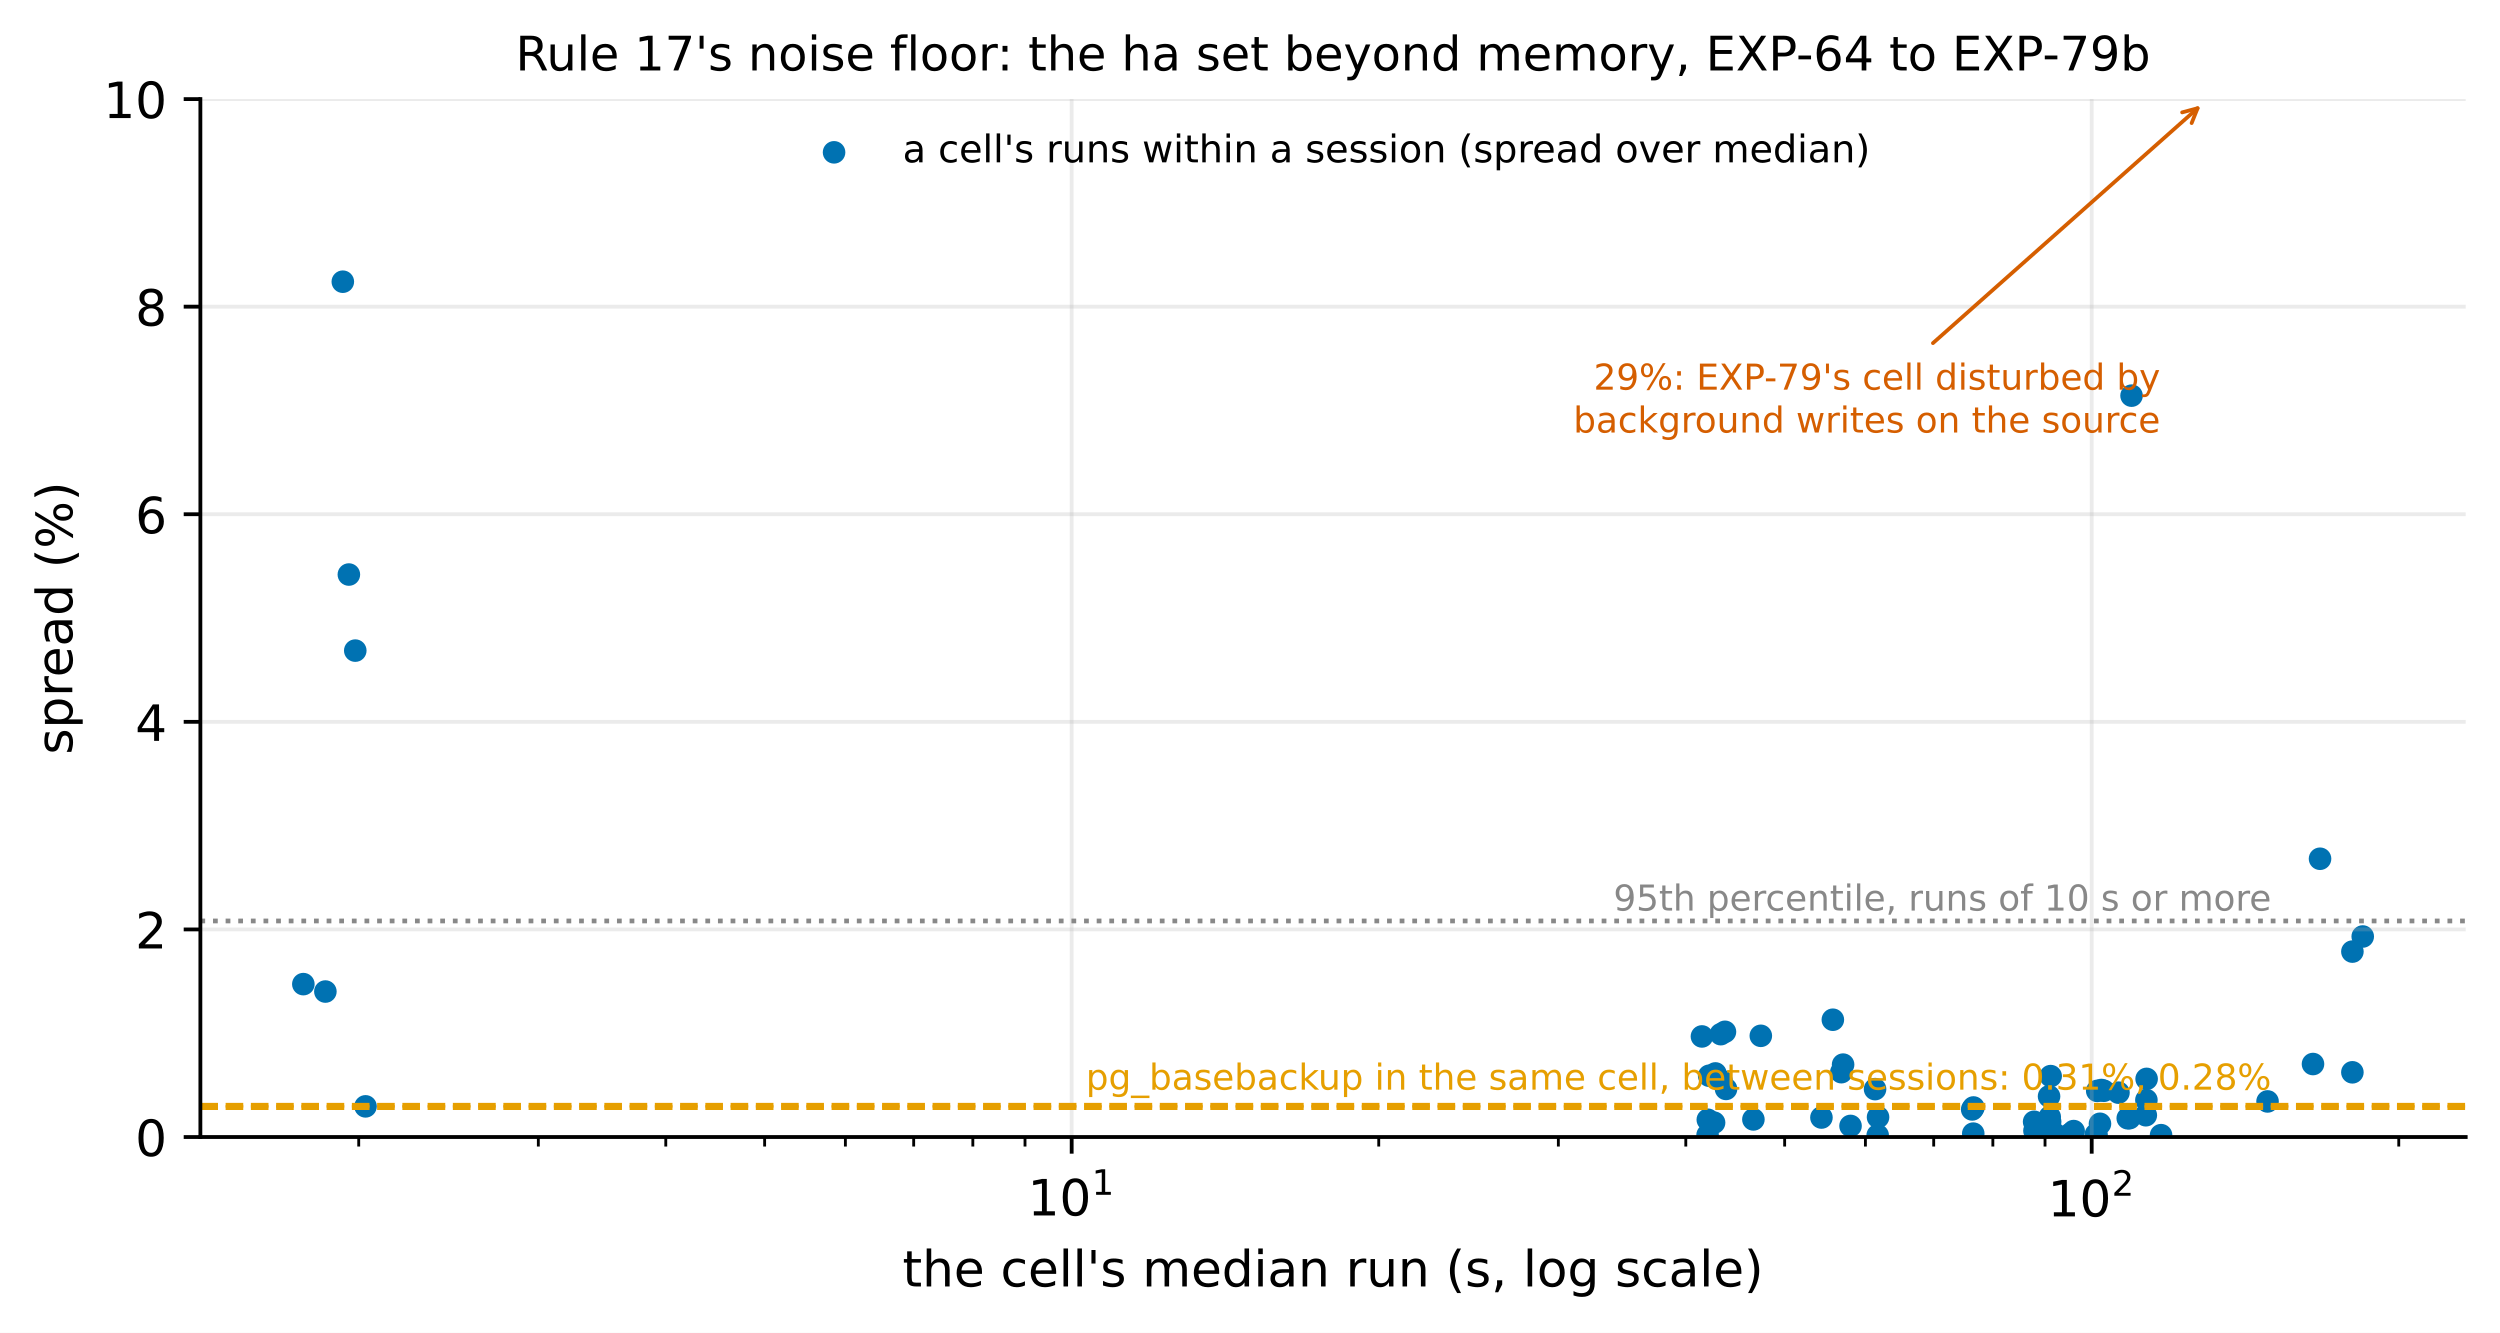
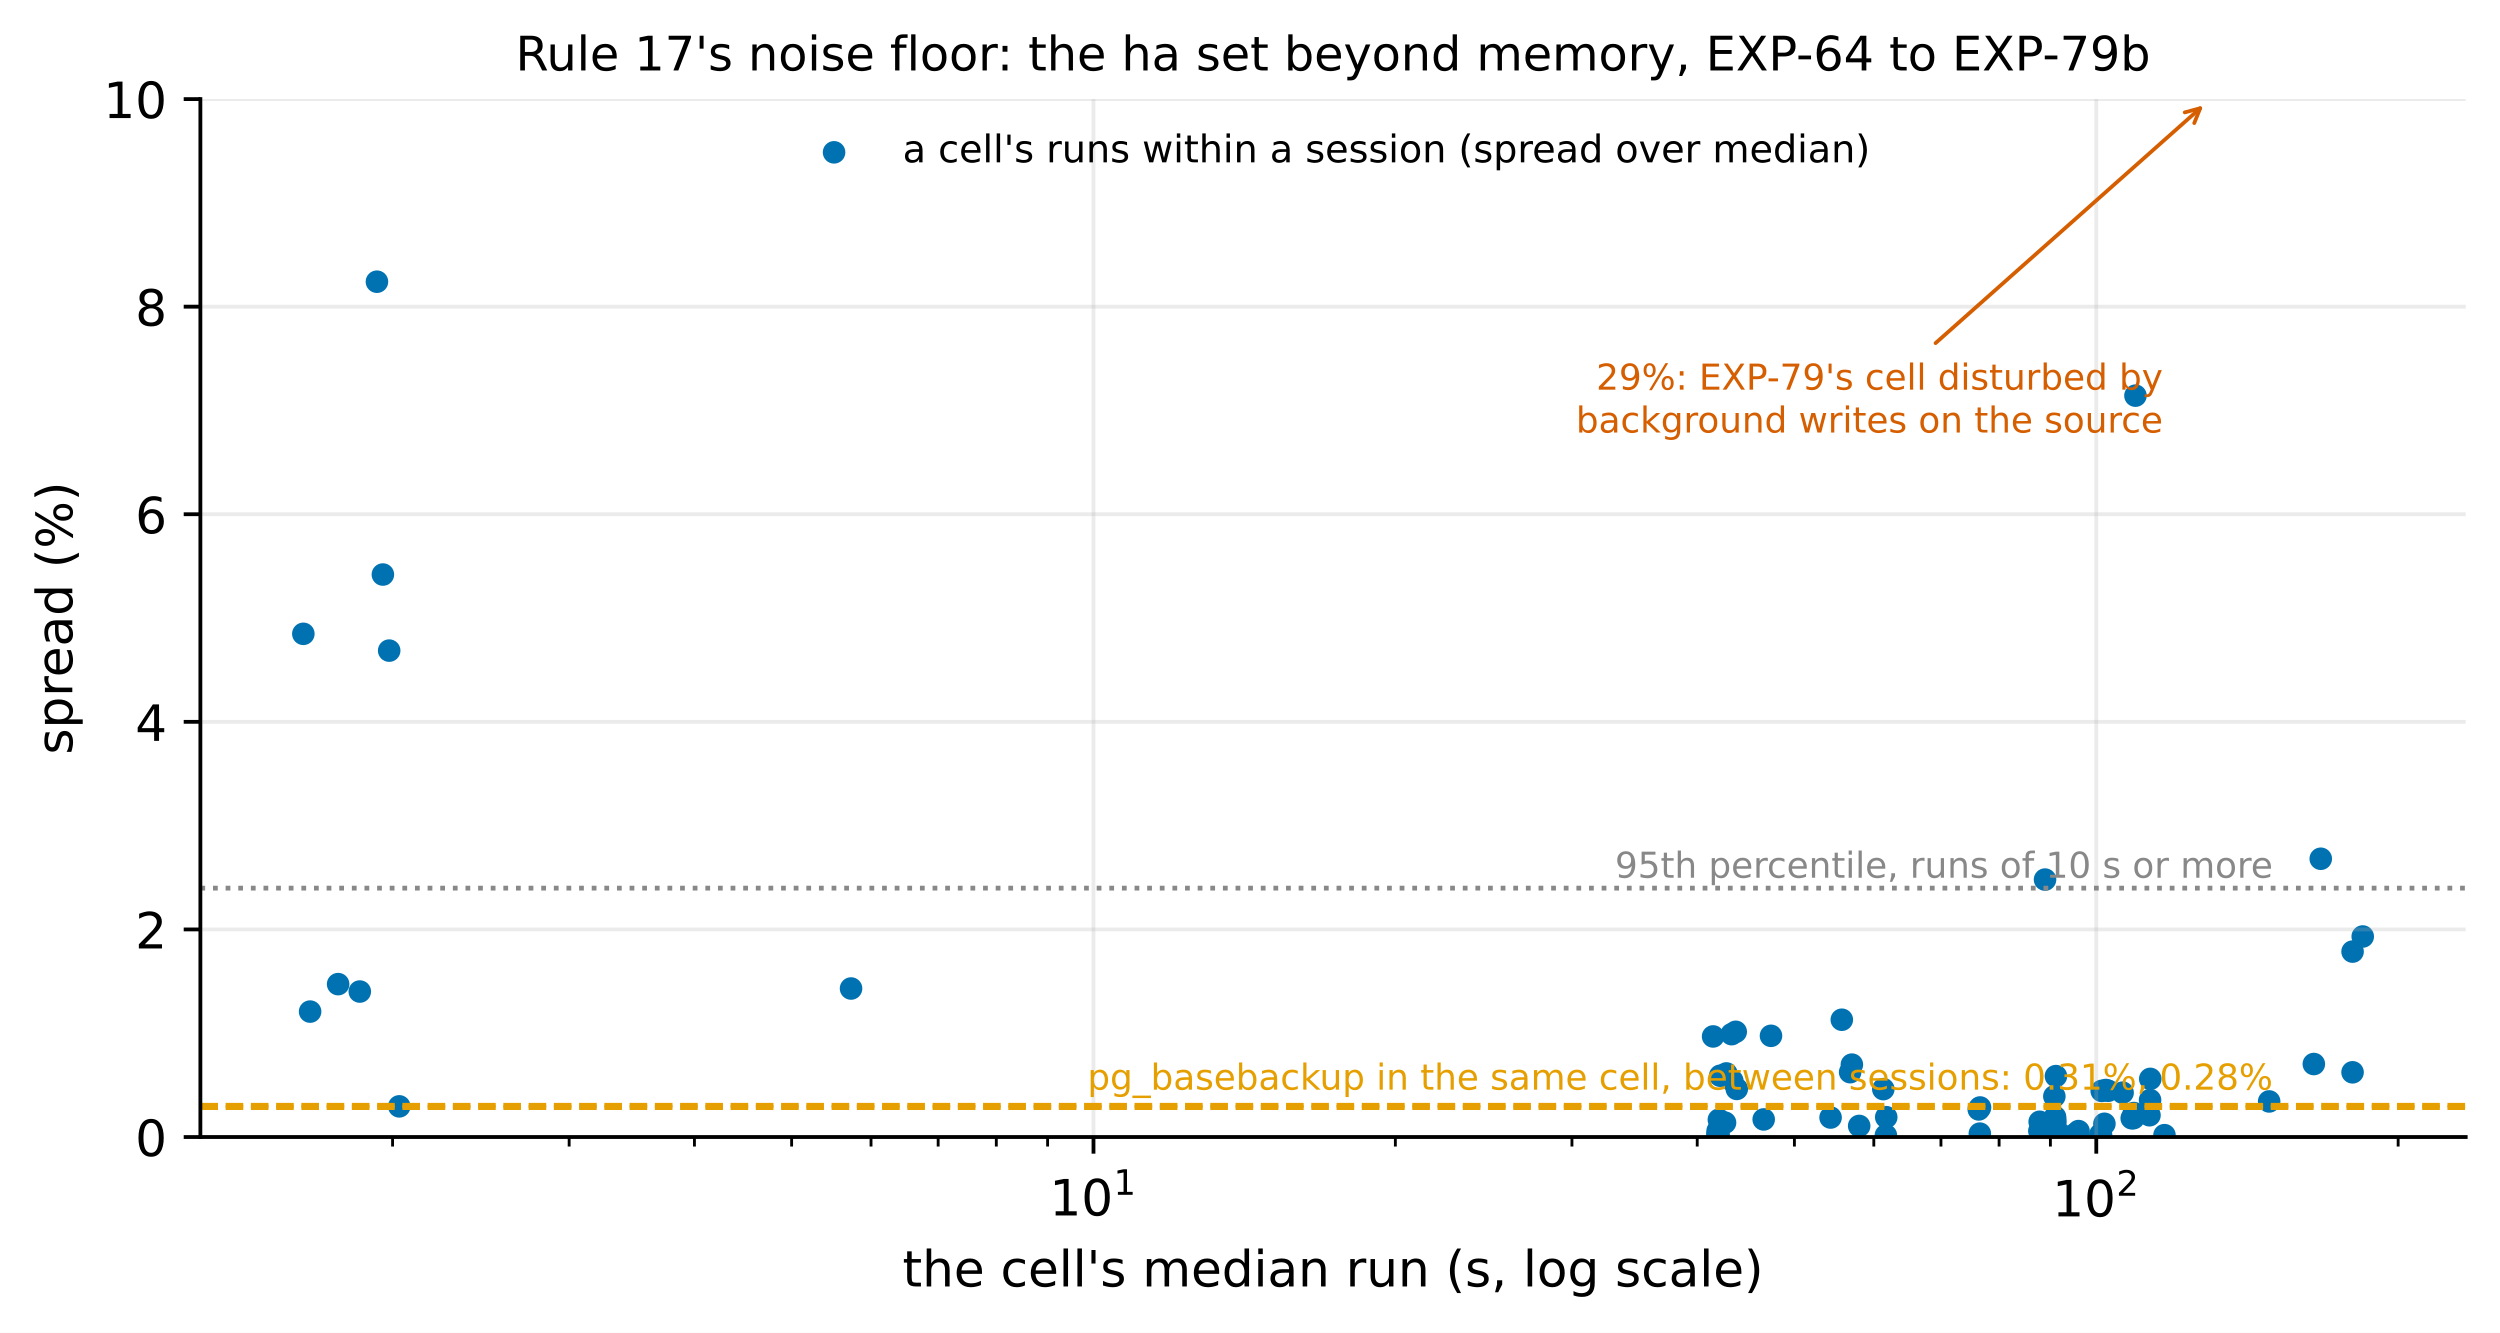
<svg xmlns="http://www.w3.org/2000/svg" xmlns:xlink="http://www.w3.org/1999/xlink" width="524.791pt" height="279.773pt" viewBox="0 0 524.791 279.773" version="1.1">
  <defs>
    <style type="text/css">*{stroke-linejoin: round; stroke-linecap: butt}</style>
  </defs>
  <g id="figure_1">
    <g id="patch_1">
      <path d="M -0 279.773  L 524.791 279.773  L 524.791 0  L -0 0  z " style="fill: #ffffff" />
    </g>
    <g id="axes_1">
      <g id="patch_2">
        <path d="M 42.062 238.68  L 517.591 238.68  L 517.591 20.798  L 42.062 20.798  z " style="fill: #ffffff" />
      </g>
      <g id="PathCollection_1">
        <defs>
          <path id="m42fb7df55c" d="M 0 1.871  C 0.496 1.871 0.972 1.674 1.323 1.323  C 1.674 0.972 1.871 0.496 1.871 0  C 1.871 -0.496 1.674 -0.972 1.323 -1.323  C 0.972 -1.674 0.496 -1.871 0 -1.871  C -0.496 -1.871 -0.972 -1.674 -1.323 -1.323  C -1.674 -0.972 -1.871 -0.496 -1.871 0  C -1.871 0.496 -1.674 0.972 -1.323 1.323  C -0.972 1.674 -0.496 1.871 0 1.871  z " style="stroke: #0072b2" />
        </defs>
        <g clip-path="url(#p3432570f32)">
-           <use xlink:href="#m42fb7df55c" x="74.577" y="136.574" style="fill: #0072b2; stroke: #0072b2" />
-           <use xlink:href="#m42fb7df55c" x="429.978" y="235.989" style="fill: #0072b2; stroke: #0072b2" />
-           <use xlink:href="#m42fb7df55c" x="426.994" y="235.479" style="fill: #0072b2; stroke: #0072b2" />
-           <use xlink:href="#m42fb7df55c" x="485.536" y="223.357" style="fill: #0072b2; stroke: #0072b2" />
-           <use xlink:href="#m42fb7df55c" x="430.469" y="225.892" style="fill: #0072b2; stroke: #0072b2" />
-           <use xlink:href="#m42fb7df55c" x="493.804" y="225.096" style="fill: #0072b2; stroke: #0072b2" />
-           <use xlink:href="#m42fb7df55c" x="487.013" y="180.266" style="fill: #0072b2; stroke: #0072b2" />
-           <use xlink:href="#m42fb7df55c" x="475.996" y="231.209" style="fill: #0072b2; stroke: #0072b2" />
-           <use xlink:href="#m42fb7df55c" x="441.626" y="228.97" style="fill: #0072b2; stroke: #0072b2" />
-           <use xlink:href="#m42fb7df55c" x="430.272" y="234.464" style="fill: #0072b2; stroke: #0072b2" />
+           <use xlink:href="#m42fb7df55c" x="81.695" y="136.574" style="fill: #0072b2; stroke: #0072b2" />
+           <use xlink:href="#m42fb7df55c" x="431.093" y="235.989" style="fill: #0072b2; stroke: #0072b2" />
+           <use xlink:href="#m42fb7df55c" x="428.159" y="235.479" style="fill: #0072b2; stroke: #0072b2" />
+           <use xlink:href="#m42fb7df55c" x="485.712" y="223.357" style="fill: #0072b2; stroke: #0072b2" />
+           <use xlink:href="#m42fb7df55c" x="431.576" y="225.892" style="fill: #0072b2; stroke: #0072b2" />
+           <use xlink:href="#m42fb7df55c" x="493.84" y="225.096" style="fill: #0072b2; stroke: #0072b2" />
+           <use xlink:href="#m42fb7df55c" x="487.165" y="180.266" style="fill: #0072b2; stroke: #0072b2" />
+           <use xlink:href="#m42fb7df55c" x="476.334" y="231.209" style="fill: #0072b2; stroke: #0072b2" />
+           <use xlink:href="#m42fb7df55c" x="442.544" y="228.97" style="fill: #0072b2; stroke: #0072b2" />
+           <use xlink:href="#m42fb7df55c" x="431.382" y="234.464" style="fill: #0072b2; stroke: #0072b2" />
          <use xlink:href="#m42fb7df55c" x="495.976" y="196.588" style="fill: #0072b2; stroke: #0072b2" />
-           <use xlink:href="#m42fb7df55c" x="73.232" y="120.605" style="fill: #0072b2; stroke: #0072b2" />
-           <use xlink:href="#m42fb7df55c" x="63.677" y="206.584" style="fill: #0072b2; stroke: #0072b2" />
-           <use xlink:href="#m42fb7df55c" x="441.116" y="228.81" style="fill: #0072b2; stroke: #0072b2" />
-           <use xlink:href="#m42fb7df55c" x="413.992" y="232.887" style="fill: #0072b2; stroke: #0072b2" />
-           <use xlink:href="#m42fb7df55c" x="440.818" y="235.9" style="fill: #0072b2; stroke: #0072b2" />
-           <use xlink:href="#m42fb7df55c" x="414.218" y="237.968" style="fill: #0072b2; stroke: #0072b2" />
-           <use xlink:href="#m42fb7df55c" x="430.206" y="238.416" style="fill: #0072b2; stroke: #0072b2" />
-           <use xlink:href="#m42fb7df55c" x="68.302" y="208.141" style="fill: #0072b2; stroke: #0072b2" />
-           <use xlink:href="#m42fb7df55c" x="71.963" y="59.135" style="fill: #0072b2; stroke: #0072b2" />
-           <use xlink:href="#m42fb7df55c" x="414.262" y="232.477" style="fill: #0072b2; stroke: #0072b2" />
-           <use xlink:href="#m42fb7df55c" x="369.625" y="217.435" style="fill: #0072b2; stroke: #0072b2" />
-           <use xlink:href="#m42fb7df55c" x="368.067" y="234.986" style="fill: #0072b2; stroke: #0072b2" />
-           <use xlink:href="#m42fb7df55c" x="384.746" y="214.058" style="fill: #0072b2; stroke: #0072b2" />
-           <use xlink:href="#m42fb7df55c" x="430.335" y="238.106" style="fill: #0072b2; stroke: #0072b2" />
-           <use xlink:href="#m42fb7df55c" x="393.605" y="228.625" style="fill: #0072b2; stroke: #0072b2" />
-           <use xlink:href="#m42fb7df55c" x="394.233" y="234.516" style="fill: #0072b2; stroke: #0072b2" />
-           <use xlink:href="#m42fb7df55c" x="394.158" y="238.327" style="fill: #0072b2; stroke: #0072b2" />
-           <use xlink:href="#m42fb7df55c" x="434.597" y="238.017" style="fill: #0072b2; stroke: #0072b2" />
-           <use xlink:href="#m42fb7df55c" x="382.35" y="234.59" style="fill: #0072b2; stroke: #0072b2" />
-           <use xlink:href="#m42fb7df55c" x="386.524" y="225.068" style="fill: #0072b2; stroke: #0072b2" />
-           <use xlink:href="#m42fb7df55c" x="386.896" y="223.481" style="fill: #0072b2; stroke: #0072b2" />
-           <use xlink:href="#m42fb7df55c" x="431.376" y="238.017" style="fill: #0072b2; stroke: #0072b2" />
-           <use xlink:href="#m42fb7df55c" x="362.323" y="228.583" style="fill: #0072b2; stroke: #0072b2" />
-           <use xlink:href="#m42fb7df55c" x="450.443" y="234.11" style="fill: #0072b2; stroke: #0072b2" />
-           <use xlink:href="#m42fb7df55c" x="450.563" y="230.919" style="fill: #0072b2; stroke: #0072b2" />
-           <use xlink:href="#m42fb7df55c" x="439.955" y="238.141" style="fill: #0072b2; stroke: #0072b2" />
-           <use xlink:href="#m42fb7df55c" x="361.369" y="226.871" style="fill: #0072b2; stroke: #0072b2" />
-           <use xlink:href="#m42fb7df55c" x="362.098" y="216.592" style="fill: #0072b2; stroke: #0072b2" />
-           <use xlink:href="#m42fb7df55c" x="453.643" y="238.289" style="fill: #0072b2; stroke: #0072b2" />
-           <use xlink:href="#m42fb7df55c" x="450.61" y="226.477" style="fill: #0072b2; stroke: #0072b2" />
-           <use xlink:href="#m42fb7df55c" x="439.96" y="238.659" style="fill: #0072b2; stroke: #0072b2" />
-           <use xlink:href="#m42fb7df55c" x="357.264" y="217.566" style="fill: #0072b2; stroke: #0072b2" />
-           <use xlink:href="#m42fb7df55c" x="361.223" y="217.088" style="fill: #0072b2; stroke: #0072b2" />
-           <use xlink:href="#m42fb7df55c" x="446.649" y="234.743" style="fill: #0072b2; stroke: #0072b2" />
-           <use xlink:href="#m42fb7df55c" x="447.031" y="234.719" style="fill: #0072b2; stroke: #0072b2" />
-           <use xlink:href="#m42fb7df55c" x="440.24" y="228.997" style="fill: #0072b2; stroke: #0072b2" />
-           <use xlink:href="#m42fb7df55c" x="359.814" y="235.665" style="fill: #0072b2; stroke: #0072b2" />
-           <use xlink:href="#m42fb7df55c" x="360.094" y="225.332" style="fill: #0072b2; stroke: #0072b2" />
-           <use xlink:href="#m42fb7df55c" x="388.457" y="236.352" style="fill: #0072b2; stroke: #0072b2" />
-           <use xlink:href="#m42fb7df55c" x="435.295" y="237.432" style="fill: #0072b2; stroke: #0072b2" />
-           <use xlink:href="#m42fb7df55c" x="445.905" y="-1" style="fill: #0072b2; stroke: #0072b2" />
-           <use xlink:href="#m42fb7df55c" x="450.261" y="-1" style="fill: #0072b2; stroke: #0072b2" />
-           <use xlink:href="#m42fb7df55c" x="447.448" y="83.054" style="fill: #0072b2; stroke: #0072b2" />
-           <use xlink:href="#m42fb7df55c" x="358.497" y="235.052" style="fill: #0072b2; stroke: #0072b2" />
-           <use xlink:href="#m42fb7df55c" x="444.702" y="229.368" style="fill: #0072b2; stroke: #0072b2" />
-           <use xlink:href="#m42fb7df55c" x="440.102" y="238.249" style="fill: #0072b2; stroke: #0072b2" />
-           <use xlink:href="#m42fb7df55c" x="358.779" y="225.814" style="fill: #0072b2; stroke: #0072b2" />
-           <use xlink:href="#m42fb7df55c" x="427.066" y="237.366" style="fill: #0072b2; stroke: #0072b2" />
-           <use xlink:href="#m42fb7df55c" x="76.731" y="232.243" style="fill: #0072b2; stroke: #0072b2" />
-           <use xlink:href="#m42fb7df55c" x="430.129" y="230.14" style="fill: #0072b2; stroke: #0072b2" />
-           <use xlink:href="#m42fb7df55c" x="493.807" y="199.755" style="fill: #0072b2; stroke: #0072b2" />
-           <use xlink:href="#m42fb7df55c" x="358.451" y="238.265" style="fill: #0072b2; stroke: #0072b2" />
-           <use xlink:href="#m42fb7df55c" x="430.359" y="235.473" style="fill: #0072b2; stroke: #0072b2" />
+           <use xlink:href="#m42fb7df55c" x="80.373" y="120.605" style="fill: #0072b2; stroke: #0072b2" />
+           <use xlink:href="#m42fb7df55c" x="70.979" y="206.584" style="fill: #0072b2; stroke: #0072b2" />
+           <use xlink:href="#m42fb7df55c" x="442.043" y="228.81" style="fill: #0072b2; stroke: #0072b2" />
+           <use xlink:href="#m42fb7df55c" x="415.377" y="232.887" style="fill: #0072b2; stroke: #0072b2" />
+           <use xlink:href="#m42fb7df55c" x="441.75" y="235.9" style="fill: #0072b2; stroke: #0072b2" />
+           <use xlink:href="#m42fb7df55c" x="415.599" y="237.968" style="fill: #0072b2; stroke: #0072b2" />
+           <use xlink:href="#m42fb7df55c" x="431.317" y="238.416" style="fill: #0072b2; stroke: #0072b2" />
+           <use xlink:href="#m42fb7df55c" x="75.526" y="208.141" style="fill: #0072b2; stroke: #0072b2" />
+           <use xlink:href="#m42fb7df55c" x="79.126" y="59.135" style="fill: #0072b2; stroke: #0072b2" />
+           <use xlink:href="#m42fb7df55c" x="415.643" y="232.477" style="fill: #0072b2; stroke: #0072b2" />
+           <use xlink:href="#m42fb7df55c" x="371.76" y="217.435" style="fill: #0072b2; stroke: #0072b2" />
+           <use xlink:href="#m42fb7df55c" x="370.227" y="234.986" style="fill: #0072b2; stroke: #0072b2" />
+           <use xlink:href="#m42fb7df55c" x="386.624" y="214.058" style="fill: #0072b2; stroke: #0072b2" />
+           <use xlink:href="#m42fb7df55c" x="431.444" y="238.106" style="fill: #0072b2; stroke: #0072b2" />
+           <use xlink:href="#m42fb7df55c" x="395.334" y="228.625" style="fill: #0072b2; stroke: #0072b2" />
+           <use xlink:href="#m42fb7df55c" x="395.952" y="234.516" style="fill: #0072b2; stroke: #0072b2" />
+           <use xlink:href="#m42fb7df55c" x="395.878" y="238.327" style="fill: #0072b2; stroke: #0072b2" />
+           <use xlink:href="#m42fb7df55c" x="435.634" y="238.017" style="fill: #0072b2; stroke: #0072b2" />
+           <use xlink:href="#m42fb7df55c" x="384.269" y="234.59" style="fill: #0072b2; stroke: #0072b2" />
+           <use xlink:href="#m42fb7df55c" x="388.373" y="225.068" style="fill: #0072b2; stroke: #0072b2" />
+           <use xlink:href="#m42fb7df55c" x="388.738" y="223.481" style="fill: #0072b2; stroke: #0072b2" />
+           <use xlink:href="#m42fb7df55c" x="432.467" y="238.017" style="fill: #0072b2; stroke: #0072b2" />
+           <use xlink:href="#m42fb7df55c" x="364.581" y="228.583" style="fill: #0072b2; stroke: #0072b2" />
+           <use xlink:href="#m42fb7df55c" x="451.212" y="234.11" style="fill: #0072b2; stroke: #0072b2" />
+           <use xlink:href="#m42fb7df55c" x="451.331" y="230.919" style="fill: #0072b2; stroke: #0072b2" />
+           <use xlink:href="#m42fb7df55c" x="440.901" y="238.141" style="fill: #0072b2; stroke: #0072b2" />
+           <use xlink:href="#m42fb7df55c" x="363.643" y="226.871" style="fill: #0072b2; stroke: #0072b2" />
+           <use xlink:href="#m42fb7df55c" x="364.359" y="216.592" style="fill: #0072b2; stroke: #0072b2" />
+           <use xlink:href="#m42fb7df55c" x="454.358" y="238.289" style="fill: #0072b2; stroke: #0072b2" />
+           <use xlink:href="#m42fb7df55c" x="451.376" y="226.477" style="fill: #0072b2; stroke: #0072b2" />
+           <use xlink:href="#m42fb7df55c" x="440.906" y="238.659" style="fill: #0072b2; stroke: #0072b2" />
+           <use xlink:href="#m42fb7df55c" x="359.607" y="217.566" style="fill: #0072b2; stroke: #0072b2" />
+           <use xlink:href="#m42fb7df55c" x="363.499" y="217.088" style="fill: #0072b2; stroke: #0072b2" />
+           <use xlink:href="#m42fb7df55c" x="447.482" y="234.743" style="fill: #0072b2; stroke: #0072b2" />
+           <use xlink:href="#m42fb7df55c" x="447.858" y="234.719" style="fill: #0072b2; stroke: #0072b2" />
+           <use xlink:href="#m42fb7df55c" x="441.181" y="228.997" style="fill: #0072b2; stroke: #0072b2" />
+           <use xlink:href="#m42fb7df55c" x="362.114" y="235.665" style="fill: #0072b2; stroke: #0072b2" />
+           <use xlink:href="#m42fb7df55c" x="362.389" y="225.332" style="fill: #0072b2; stroke: #0072b2" />
+           <use xlink:href="#m42fb7df55c" x="390.273" y="236.352" style="fill: #0072b2; stroke: #0072b2" />
+           <use xlink:href="#m42fb7df55c" x="436.32" y="237.432" style="fill: #0072b2; stroke: #0072b2" />
+           <use xlink:href="#m42fb7df55c" x="446.751" y="-1" style="fill: #0072b2; stroke: #0072b2" />
+           <use xlink:href="#m42fb7df55c" x="451.033" y="-1" style="fill: #0072b2; stroke: #0072b2" />
+           <use xlink:href="#m42fb7df55c" x="448.267" y="83.054" style="fill: #0072b2; stroke: #0072b2" />
+           <use xlink:href="#m42fb7df55c" x="360.82" y="235.052" style="fill: #0072b2; stroke: #0072b2" />
+           <use xlink:href="#m42fb7df55c" x="445.568" y="229.368" style="fill: #0072b2; stroke: #0072b2" />
+           <use xlink:href="#m42fb7df55c" x="441.046" y="238.249" style="fill: #0072b2; stroke: #0072b2" />
+           <use xlink:href="#m42fb7df55c" x="361.096" y="225.814" style="fill: #0072b2; stroke: #0072b2" />
+           <use xlink:href="#m42fb7df55c" x="428.23" y="237.366" style="fill: #0072b2; stroke: #0072b2" />
+           <use xlink:href="#m42fb7df55c" x="83.813" y="232.243" style="fill: #0072b2; stroke: #0072b2" />
+           <use xlink:href="#m42fb7df55c" x="431.241" y="230.14" style="fill: #0072b2; stroke: #0072b2" />
+           <use xlink:href="#m42fb7df55c" x="493.843" y="199.755" style="fill: #0072b2; stroke: #0072b2" />
+           <use xlink:href="#m42fb7df55c" x="360.774" y="238.265" style="fill: #0072b2; stroke: #0072b2" />
+           <use xlink:href="#m42fb7df55c" x="431.467" y="235.473" style="fill: #0072b2; stroke: #0072b2" />
+           <use xlink:href="#m42fb7df55c" x="65.097" y="212.35" style="fill: #0072b2; stroke: #0072b2" />
+           <use xlink:href="#m42fb7df55c" x="431.009" y="237.959" style="fill: #0072b2; stroke: #0072b2" />
+           <use xlink:href="#m42fb7df55c" x="178.648" y="207.505" style="fill: #0072b2; stroke: #0072b2" />
+           <use xlink:href="#m42fb7df55c" x="63.677" y="133.049" style="fill: #0072b2; stroke: #0072b2" />
+           <use xlink:href="#m42fb7df55c" x="428.1" y="237.414" style="fill: #0072b2; stroke: #0072b2" />
+           <use xlink:href="#m42fb7df55c" x="360.499" y="238.16" style="fill: #0072b2; stroke: #0072b2" />
+           <use xlink:href="#m42fb7df55c" x="431.38" y="234.752" style="fill: #0072b2; stroke: #0072b2" />
+           <use xlink:href="#m42fb7df55c" x="429.287" y="184.638" style="fill: #0072b2; stroke: #0072b2" />
+           <use xlink:href="#m42fb7df55c" x="360.562" y="237.381" style="fill: #0072b2; stroke: #0072b2" />
+           <use xlink:href="#m42fb7df55c" x="447.924" y="233.643" style="fill: #0072b2; stroke: #0072b2" />
        </g>
      </g>
      <g id="matplotlib.axis_1">
        <g id="xtick_1">
          <g id="line2d_1">
-             <path d="M 224.963 238.68  L 224.963 20.798  " clip-path="url(#p3432570f32)" style="fill: none; stroke: #b0b0b0; stroke-opacity: 0.25; stroke-width: 0.8; stroke-linecap: square" />
+             <path d="M 229.541 238.68  L 229.541 20.798  " clip-path="url(#p3432570f32)" style="fill: none; stroke: #b0b0b0; stroke-opacity: 0.25; stroke-width: 0.8; stroke-linecap: square" />
          </g>
          <g id="line2d_2">
            <defs>
              <path id="m3b7faea5d2" d="M 0 0  L 0 3.5  " style="stroke: #000000; stroke-width: 0.8" />
            </defs>
            <g>
-               <use xlink:href="#m3b7faea5d2" x="224.963" y="238.68" style="stroke: #000000; stroke-width: 0.8" />
+               <use xlink:href="#m3b7faea5d2" x="229.541" y="238.68" style="stroke: #000000; stroke-width: 0.8" />
            </g>
          </g>
          <g id="text_1">
-             <g transform="translate(215.7235 255.4451)">
+             <g transform="translate(220.3014 255.4451)">
              <text>
                <tspan x="0" y="-0.304" style="font-size: 10.5px; font-family: 'DejaVu Sans'">1</tspan>
                <tspan x="6.68" y="-0.304" style="font-size: 10.5px; font-family: 'DejaVu Sans'">0</tspan>
                <tspan x="13.461" y="-4.641" style="font-size: 7.35px; font-family: 'DejaVu Sans'">1</tspan>
              </text>
            </g>
          </g>
        </g>
        <g id="xtick_2">
          <g id="line2d_3">
-             <path d="M 439.083 238.68  L 439.083 20.798  " clip-path="url(#p3432570f32)" style="fill: none; stroke: #b0b0b0; stroke-opacity: 0.25; stroke-width: 0.8; stroke-linecap: square" />
+             <path d="M 440.044 238.68  L 440.044 20.798  " clip-path="url(#p3432570f32)" style="fill: none; stroke: #b0b0b0; stroke-opacity: 0.25; stroke-width: 0.8; stroke-linecap: square" />
          </g>
          <g id="line2d_4">
            <g>
-               <use xlink:href="#m3b7faea5d2" x="439.083" y="238.68" style="stroke: #000000; stroke-width: 0.8" />
+               <use xlink:href="#m3b7faea5d2" x="440.044" y="238.68" style="stroke: #000000; stroke-width: 0.8" />
            </g>
          </g>
          <g id="text_2">
-             <g transform="translate(429.8428 255.5501)">
+             <g transform="translate(430.8038 255.5501)">
              <text>
                <tspan x="0" y="-0.206" style="font-size: 10.5px; font-family: 'DejaVu Sans'">1</tspan>
                <tspan x="6.68" y="-0.206" style="font-size: 10.5px; font-family: 'DejaVu Sans'">0</tspan>
                <tspan x="13.461" y="-4.542" style="font-size: 7.35px; font-family: 'DejaVu Sans'">2</tspan>
              </text>
            </g>
          </g>
        </g>
        <g id="xtick_3">
          <g id="line2d_5">
            <defs>
              <path id="meec627eef3" d="M 0 0  L 0 2  " style="stroke: #000000; stroke-width: 0.6" />
            </defs>
            <g>
-               <use xlink:href="#meec627eef3" x="75.301" y="238.68" style="stroke: #000000; stroke-width: 0.6" />
+               <use xlink:href="#meec627eef3" x="82.407" y="238.68" style="stroke: #000000; stroke-width: 0.6" />
            </g>
          </g>
        </g>
        <g id="xtick_4">
          <g id="line2d_6">
            <g>
-               <use xlink:href="#meec627eef3" x="113.005" y="238.68" style="stroke: #000000; stroke-width: 0.6" />
+               <use xlink:href="#meec627eef3" x="119.474" y="238.68" style="stroke: #000000; stroke-width: 0.6" />
            </g>
          </g>
        </g>
        <g id="xtick_5">
          <g id="line2d_7">
            <g>
-               <use xlink:href="#meec627eef3" x="139.757" y="238.68" style="stroke: #000000; stroke-width: 0.6" />
+               <use xlink:href="#meec627eef3" x="145.774" y="238.68" style="stroke: #000000; stroke-width: 0.6" />
            </g>
          </g>
        </g>
        <g id="xtick_6">
          <g id="line2d_8">
            <g>
-               <use xlink:href="#meec627eef3" x="160.507" y="238.68" style="stroke: #000000; stroke-width: 0.6" />
+               <use xlink:href="#meec627eef3" x="166.174" y="238.68" style="stroke: #000000; stroke-width: 0.6" />
            </g>
          </g>
        </g>
        <g id="xtick_7">
          <g id="line2d_9">
            <g>
-               <use xlink:href="#meec627eef3" x="177.461" y="238.68" style="stroke: #000000; stroke-width: 0.6" />
+               <use xlink:href="#meec627eef3" x="182.842" y="238.68" style="stroke: #000000; stroke-width: 0.6" />
            </g>
          </g>
        </g>
        <g id="xtick_8">
          <g id="line2d_10">
            <g>
-               <use xlink:href="#meec627eef3" x="191.796" y="238.68" style="stroke: #000000; stroke-width: 0.6" />
+               <use xlink:href="#meec627eef3" x="196.934" y="238.68" style="stroke: #000000; stroke-width: 0.6" />
            </g>
          </g>
        </g>
        <g id="xtick_9">
          <g id="line2d_11">
            <g>
-               <use xlink:href="#meec627eef3" x="204.213" y="238.68" style="stroke: #000000; stroke-width: 0.6" />
+               <use xlink:href="#meec627eef3" x="209.142" y="238.68" style="stroke: #000000; stroke-width: 0.6" />
            </g>
          </g>
        </g>
        <g id="xtick_10">
          <g id="line2d_12">
            <g>
-               <use xlink:href="#meec627eef3" x="215.166" y="238.68" style="stroke: #000000; stroke-width: 0.6" />
+               <use xlink:href="#meec627eef3" x="219.909" y="238.68" style="stroke: #000000; stroke-width: 0.6" />
            </g>
          </g>
        </g>
        <g id="xtick_11">
          <g id="line2d_13">
            <g>
-               <use xlink:href="#meec627eef3" x="289.42" y="238.68" style="stroke: #000000; stroke-width: 0.6" />
+               <use xlink:href="#meec627eef3" x="292.909" y="238.68" style="stroke: #000000; stroke-width: 0.6" />
            </g>
          </g>
        </g>
        <g id="xtick_12">
          <g id="line2d_14">
            <g>
-               <use xlink:href="#meec627eef3" x="327.124" y="238.68" style="stroke: #000000; stroke-width: 0.6" />
+               <use xlink:href="#meec627eef3" x="329.977" y="238.68" style="stroke: #000000; stroke-width: 0.6" />
            </g>
          </g>
        </g>
        <g id="xtick_13">
          <g id="line2d_15">
            <g>
-               <use xlink:href="#meec627eef3" x="353.876" y="238.68" style="stroke: #000000; stroke-width: 0.6" />
+               <use xlink:href="#meec627eef3" x="356.276" y="238.68" style="stroke: #000000; stroke-width: 0.6" />
            </g>
          </g>
        </g>
        <g id="xtick_14">
          <g id="line2d_16">
            <g>
-               <use xlink:href="#meec627eef3" x="374.626" y="238.68" style="stroke: #000000; stroke-width: 0.6" />
+               <use xlink:href="#meec627eef3" x="376.676" y="238.68" style="stroke: #000000; stroke-width: 0.6" />
            </g>
          </g>
        </g>
        <g id="xtick_15">
          <g id="line2d_17">
            <g>
-               <use xlink:href="#meec627eef3" x="391.581" y="238.68" style="stroke: #000000; stroke-width: 0.6" />
+               <use xlink:href="#meec627eef3" x="393.344" y="238.68" style="stroke: #000000; stroke-width: 0.6" />
            </g>
          </g>
        </g>
        <g id="xtick_16">
          <g id="line2d_18">
            <g>
-               <use xlink:href="#meec627eef3" x="405.915" y="238.68" style="stroke: #000000; stroke-width: 0.6" />
+               <use xlink:href="#meec627eef3" x="407.437" y="238.68" style="stroke: #000000; stroke-width: 0.6" />
            </g>
          </g>
        </g>
        <g id="xtick_17">
          <g id="line2d_19">
            <g>
-               <use xlink:href="#meec627eef3" x="418.332" y="238.68" style="stroke: #000000; stroke-width: 0.6" />
+               <use xlink:href="#meec627eef3" x="419.644" y="238.68" style="stroke: #000000; stroke-width: 0.6" />
            </g>
          </g>
        </g>
        <g id="xtick_18">
          <g id="line2d_20">
            <g>
-               <use xlink:href="#meec627eef3" x="429.285" y="238.68" style="stroke: #000000; stroke-width: 0.6" />
+               <use xlink:href="#meec627eef3" x="430.412" y="238.68" style="stroke: #000000; stroke-width: 0.6" />
            </g>
          </g>
        </g>
        <g id="xtick_19">
          <g id="line2d_21">
            <g>
-               <use xlink:href="#meec627eef3" x="503.539" y="238.68" style="stroke: #000000; stroke-width: 0.6" />
+               <use xlink:href="#meec627eef3" x="503.411" y="238.68" style="stroke: #000000; stroke-width: 0.6" />
            </g>
          </g>
        </g>
        <g id="text_3">
          <text style="font-size: 10.5px; font-family: 'DejaVu Sans', 'Bitstream Vera Sans', 'Computer Modern Sans Serif', 'Lucida Grande', 'Verdana', 'Geneva', 'Lucid', 'Arial', 'Helvetica', 'Avant Garde', sans-serif; text-anchor: middle" x="279.827" y="270.051" transform="rotate(-0 279.8266 270.051)">the cell's median run (s, log scale)</text>
        </g>
      </g>
      <g id="matplotlib.axis_2">
        <g id="ytick_1">
          <g id="line2d_22">
            <path d="M 42.062 238.68  L 517.591 238.68  " clip-path="url(#p3432570f32)" style="fill: none; stroke: #b0b0b0; stroke-opacity: 0.25; stroke-width: 0.8; stroke-linecap: square" />
          </g>
          <g id="line2d_23">
            <defs>
              <path id="me28b40ded8" d="M 0 0  L -3.5 0  " style="stroke: #000000; stroke-width: 0.8" />
            </defs>
            <g>
              <use xlink:href="#me28b40ded8" x="42.062" y="238.68" style="stroke: #000000; stroke-width: 0.8" />
            </g>
          </g>
          <g id="text_4">
            <text style="font-size: 10.5px; font-family: 'DejaVu Sans', 'Bitstream Vera Sans', 'Computer Modern Sans Serif', 'Lucida Grande', 'Verdana', 'Geneva', 'Lucid', 'Arial', 'Helvetica', 'Avant Garde', sans-serif; text-anchor: end" x="35.062" y="242.669" transform="rotate(-0 35.06207 242.6689)">0</text>
          </g>
        </g>
        <g id="ytick_2">
          <g id="line2d_24">
            <path d="M 42.062 195.104  L 517.591 195.104  " clip-path="url(#p3432570f32)" style="fill: none; stroke: #b0b0b0; stroke-opacity: 0.25; stroke-width: 0.8; stroke-linecap: square" />
          </g>
          <g id="line2d_25">
            <g>
              <use xlink:href="#me28b40ded8" x="42.062" y="195.104" style="stroke: #000000; stroke-width: 0.8" />
            </g>
          </g>
          <g id="text_5">
            <text style="font-size: 10.5px; font-family: 'DejaVu Sans', 'Bitstream Vera Sans', 'Computer Modern Sans Serif', 'Lucida Grande', 'Verdana', 'Geneva', 'Lucid', 'Arial', 'Helvetica', 'Avant Garde', sans-serif; text-anchor: end" x="35.062" y="199.093" transform="rotate(-0 35.06207 199.0926)">2</text>
          </g>
        </g>
        <g id="ytick_3">
          <g id="line2d_26">
            <path d="M 42.062 151.527  L 517.591 151.527  " clip-path="url(#p3432570f32)" style="fill: none; stroke: #b0b0b0; stroke-opacity: 0.25; stroke-width: 0.8; stroke-linecap: square" />
          </g>
          <g id="line2d_27">
            <g>
              <use xlink:href="#me28b40ded8" x="42.062" y="151.527" style="stroke: #000000; stroke-width: 0.8" />
            </g>
          </g>
          <g id="text_6">
            <text style="font-size: 10.5px; font-family: 'DejaVu Sans', 'Bitstream Vera Sans', 'Computer Modern Sans Serif', 'Lucida Grande', 'Verdana', 'Geneva', 'Lucid', 'Arial', 'Helvetica', 'Avant Garde', sans-serif; text-anchor: end" x="35.062" y="155.516" transform="rotate(-0 35.06207 155.5162)">4</text>
          </g>
        </g>
        <g id="ytick_4">
          <g id="line2d_28">
            <path d="M 42.062 107.951  L 517.591 107.951  " clip-path="url(#p3432570f32)" style="fill: none; stroke: #b0b0b0; stroke-opacity: 0.25; stroke-width: 0.8; stroke-linecap: square" />
          </g>
          <g id="line2d_29">
            <g>
              <use xlink:href="#me28b40ded8" x="42.062" y="107.951" style="stroke: #000000; stroke-width: 0.8" />
            </g>
          </g>
          <g id="text_7">
            <text style="font-size: 10.5px; font-family: 'DejaVu Sans', 'Bitstream Vera Sans', 'Computer Modern Sans Serif', 'Lucida Grande', 'Verdana', 'Geneva', 'Lucid', 'Arial', 'Helvetica', 'Avant Garde', sans-serif; text-anchor: end" x="35.062" y="111.94" transform="rotate(-0 35.06207 111.9399)">6</text>
          </g>
        </g>
        <g id="ytick_5">
          <g id="line2d_30">
            <path d="M 42.062 64.375  L 517.591 64.375  " clip-path="url(#p3432570f32)" style="fill: none; stroke: #b0b0b0; stroke-opacity: 0.25; stroke-width: 0.8; stroke-linecap: square" />
          </g>
          <g id="line2d_31">
            <g>
              <use xlink:href="#me28b40ded8" x="42.062" y="64.375" style="stroke: #000000; stroke-width: 0.8" />
            </g>
          </g>
          <g id="text_8">
            <text style="font-size: 10.5px; font-family: 'DejaVu Sans', 'Bitstream Vera Sans', 'Computer Modern Sans Serif', 'Lucida Grande', 'Verdana', 'Geneva', 'Lucid', 'Arial', 'Helvetica', 'Avant Garde', sans-serif; text-anchor: end" x="35.062" y="68.364" transform="rotate(-0 35.06207 68.36355)">8</text>
          </g>
        </g>
        <g id="ytick_6">
          <g id="line2d_32">
            <path d="M 42.062 20.798  L 517.591 20.798  " clip-path="url(#p3432570f32)" style="fill: none; stroke: #b0b0b0; stroke-opacity: 0.25; stroke-width: 0.8; stroke-linecap: square" />
          </g>
          <g id="line2d_33">
            <g>
              <use xlink:href="#me28b40ded8" x="42.062" y="20.798" style="stroke: #000000; stroke-width: 0.8" />
            </g>
          </g>
          <g id="text_9">
            <text style="font-size: 10.5px; font-family: 'DejaVu Sans', 'Bitstream Vera Sans', 'Computer Modern Sans Serif', 'Lucida Grande', 'Verdana', 'Geneva', 'Lucid', 'Arial', 'Helvetica', 'Avant Garde', sans-serif; text-anchor: end" x="35.062" y="24.787" transform="rotate(-0 35.06207 24.78721)">10</text>
          </g>
        </g>
        <g id="text_10">
          <text style="font-size: 10.5px; font-family: 'DejaVu Sans', 'Bitstream Vera Sans', 'Computer Modern Sans Serif', 'Lucida Grande', 'Verdana', 'Geneva', 'Lucid', 'Arial', 'Helvetica', 'Avant Garde', sans-serif; text-anchor: middle" x="15.178" y="129.739" transform="rotate(-90 15.17836 129.7393)">spread (%)</text>
        </g>
      </g>
      <g id="line2d_34">
        <path d="M 42.062 232.005  L 517.591 232.005  " clip-path="url(#p3432570f32)" style="fill: none; stroke-dasharray: 3.7,1.6; stroke-dashoffset: 0; stroke: #e69f00" />
      </g>
      <g id="line2d_35">
        <path d="M 42.062 232.504  L 517.591 232.504  " clip-path="url(#p3432570f32)" style="fill: none; stroke-dasharray: 3.7,1.6; stroke-dashoffset: 0; stroke: #e69f00" />
      </g>
      <g id="line2d_36">
-         <path d="M 42.062 193.323  L 517.591 193.323  " clip-path="url(#p3432570f32)" style="fill: none; stroke-dasharray: 1,1.65; stroke-dashoffset: 0; stroke: #888888" />
+         <path d="M 42.062 186.431  L 517.591 186.431  " clip-path="url(#p3432570f32)" style="fill: none; stroke-dasharray: 1,1.65; stroke-dashoffset: 0; stroke: #888888" />
      </g>
      <g id="patch_3">
        <path d="M 42.062 238.68  L 42.062 20.798  " style="fill: none; stroke: #000000; stroke-width: 0.8; stroke-linejoin: miter; stroke-linecap: square" />
      </g>
      <g id="patch_4">
        <path d="M 42.062 238.68  L 517.591 238.68  " style="fill: none; stroke: #000000; stroke-width: 0.8; stroke-linejoin: miter; stroke-linecap: square" />
      </g>
      <g id="text_11">
-         <text style="font-size: 7.5px; font-family: 'DejaVu Sans', 'Bitstream Vera Sans', 'Computer Modern Sans Serif', 'Lucida Grande', 'Verdana', 'Geneva', 'Lucid', 'Arial', 'Helvetica', 'Avant Garde', sans-serif; text-anchor: end; fill: #e69f00" x="476.787" y="228.737" transform="rotate(-0 476.7873 228.7369)">pg_basebackup in the same cell, between sessions: 0.31%, 0.28%</text>
+         <text style="font-size: 7.5px; font-family: 'DejaVu Sans', 'Bitstream Vera Sans', 'Computer Modern Sans Serif', 'Lucida Grande', 'Verdana', 'Geneva', 'Lucid', 'Arial', 'Helvetica', 'Avant Garde', sans-serif; text-anchor: end; fill: #e69f00" x="477.111" y="228.737" transform="rotate(-0 477.1114 228.7369)">pg_basebackup in the same cell, between sessions: 0.31%, 0.28%</text>
      </g>
      <g id="patch_5">
-         <path d="M 405.759 72.022  Q 433.869 47.075 461.31 22.721  " style="fill: none; stroke: #d55e00; stroke-width: 0.8; stroke-linecap: round" />
-         <path d="M 458.071 23.59  L 461.31 22.721  L 460.062 25.834  " style="fill: none; stroke: #d55e00; stroke-width: 0.8; stroke-linecap: round" />
+         <path d="M 406.308 72.022  Q 434.418 47.075 461.859 22.721  " style="fill: none; stroke: #d55e00; stroke-width: 0.8; stroke-linecap: round" />
+         <path d="M 458.62 23.59  L 461.859 22.721  L 460.611 25.834  " style="fill: none; stroke: #d55e00; stroke-width: 0.8; stroke-linecap: round" />
      </g>
      <g id="text_12">
-         <text style="font-size: 7.5px; font-family: 'DejaVu Sans', 'Bitstream Vera Sans', 'Computer Modern Sans Serif', 'Lucida Grande', 'Verdana', 'Geneva', 'Lucid', 'Arial', 'Helvetica', 'Avant Garde', sans-serif; fill: #d55e00" transform="translate(334.5216 81.79639)">29%: EXP-79's cell disturbed by</text>
-         <text style="font-size: 7.5px; font-family: 'DejaVu Sans', 'Bitstream Vera Sans', 'Computer Modern Sans Serif', 'Lucida Grande', 'Verdana', 'Geneva', 'Lucid', 'Arial', 'Helvetica', 'Avant Garde', sans-serif; fill: #d55e00" transform="translate(330.263 90.79844)">background writes on the source</text>
+         <text style="font-size: 7.5px; font-family: 'DejaVu Sans', 'Bitstream Vera Sans', 'Computer Modern Sans Serif', 'Lucida Grande', 'Verdana', 'Geneva', 'Lucid', 'Arial', 'Helvetica', 'Avant Garde', sans-serif; fill: #d55e00" transform="translate(335.0706 81.79639)">29%: EXP-79's cell disturbed by</text>
+         <text style="font-size: 7.5px; font-family: 'DejaVu Sans', 'Bitstream Vera Sans', 'Computer Modern Sans Serif', 'Lucida Grande', 'Verdana', 'Geneva', 'Lucid', 'Arial', 'Helvetica', 'Avant Garde', sans-serif; fill: #d55e00" transform="translate(330.812 90.79844)">background writes on the source</text>
      </g>
      <g id="text_13">
-         <text style="font-size: 7.5px; font-family: 'DejaVu Sans', 'Bitstream Vera Sans', 'Computer Modern Sans Serif', 'Lucida Grande', 'Verdana', 'Geneva', 'Lucid', 'Arial', 'Helvetica', 'Avant Garde', sans-serif; text-anchor: end; fill: #888888" x="476.787" y="191.144" transform="rotate(-0 476.7873 191.1444)">95th percentile, runs of 10 s or more</text>
+         <text style="font-size: 7.5px; font-family: 'DejaVu Sans', 'Bitstream Vera Sans', 'Computer Modern Sans Serif', 'Lucida Grande', 'Verdana', 'Geneva', 'Lucid', 'Arial', 'Helvetica', 'Avant Garde', sans-serif; text-anchor: end; fill: #888888" x="477.111" y="184.252" transform="rotate(-0 477.1114 184.2519)">95th percentile, runs of 10 s or more</text>
      </g>
      <g id="text_14">
        <text style="font-size: 10px; font-family: 'DejaVu Sans', 'Bitstream Vera Sans', 'Computer Modern Sans Serif', 'Lucida Grande', 'Verdana', 'Geneva', 'Lucid', 'Arial', 'Helvetica', 'Avant Garde', sans-serif; text-anchor: middle" x="279.827" y="14.798" transform="rotate(-0 279.8266 14.79844)">Rule 17's noise floor: the ha set beyond memory, EXP-64 to EXP-79b</text>
      </g>
      <g id="legend_1">
        <g id="PathCollection_2">
          <g>
            <use xlink:href="#m42fb7df55c" x="175.084" y="31.977" style="fill: #0072b2; stroke: #0072b2" />
          </g>
        </g>
        <g id="text_15">
          <text style="font-size: 8px; font-family: 'DejaVu Sans', 'Bitstream Vera Sans', 'Computer Modern Sans Serif', 'Lucida Grande', 'Verdana', 'Geneva', 'Lucid', 'Arial', 'Helvetica', 'Avant Garde', sans-serif; text-anchor: start" x="189.484" y="34.077" transform="rotate(-0 189.4841 34.07719)">a cell's runs within a session (spread over median)</text>
        </g>
      </g>
    </g>
  </g>
  <defs>
    <clipPath id="p3432570f32">
      <rect x="42.062" y="20.798" width="475.529" height="217.882" />
    </clipPath>
  </defs>
</svg>
